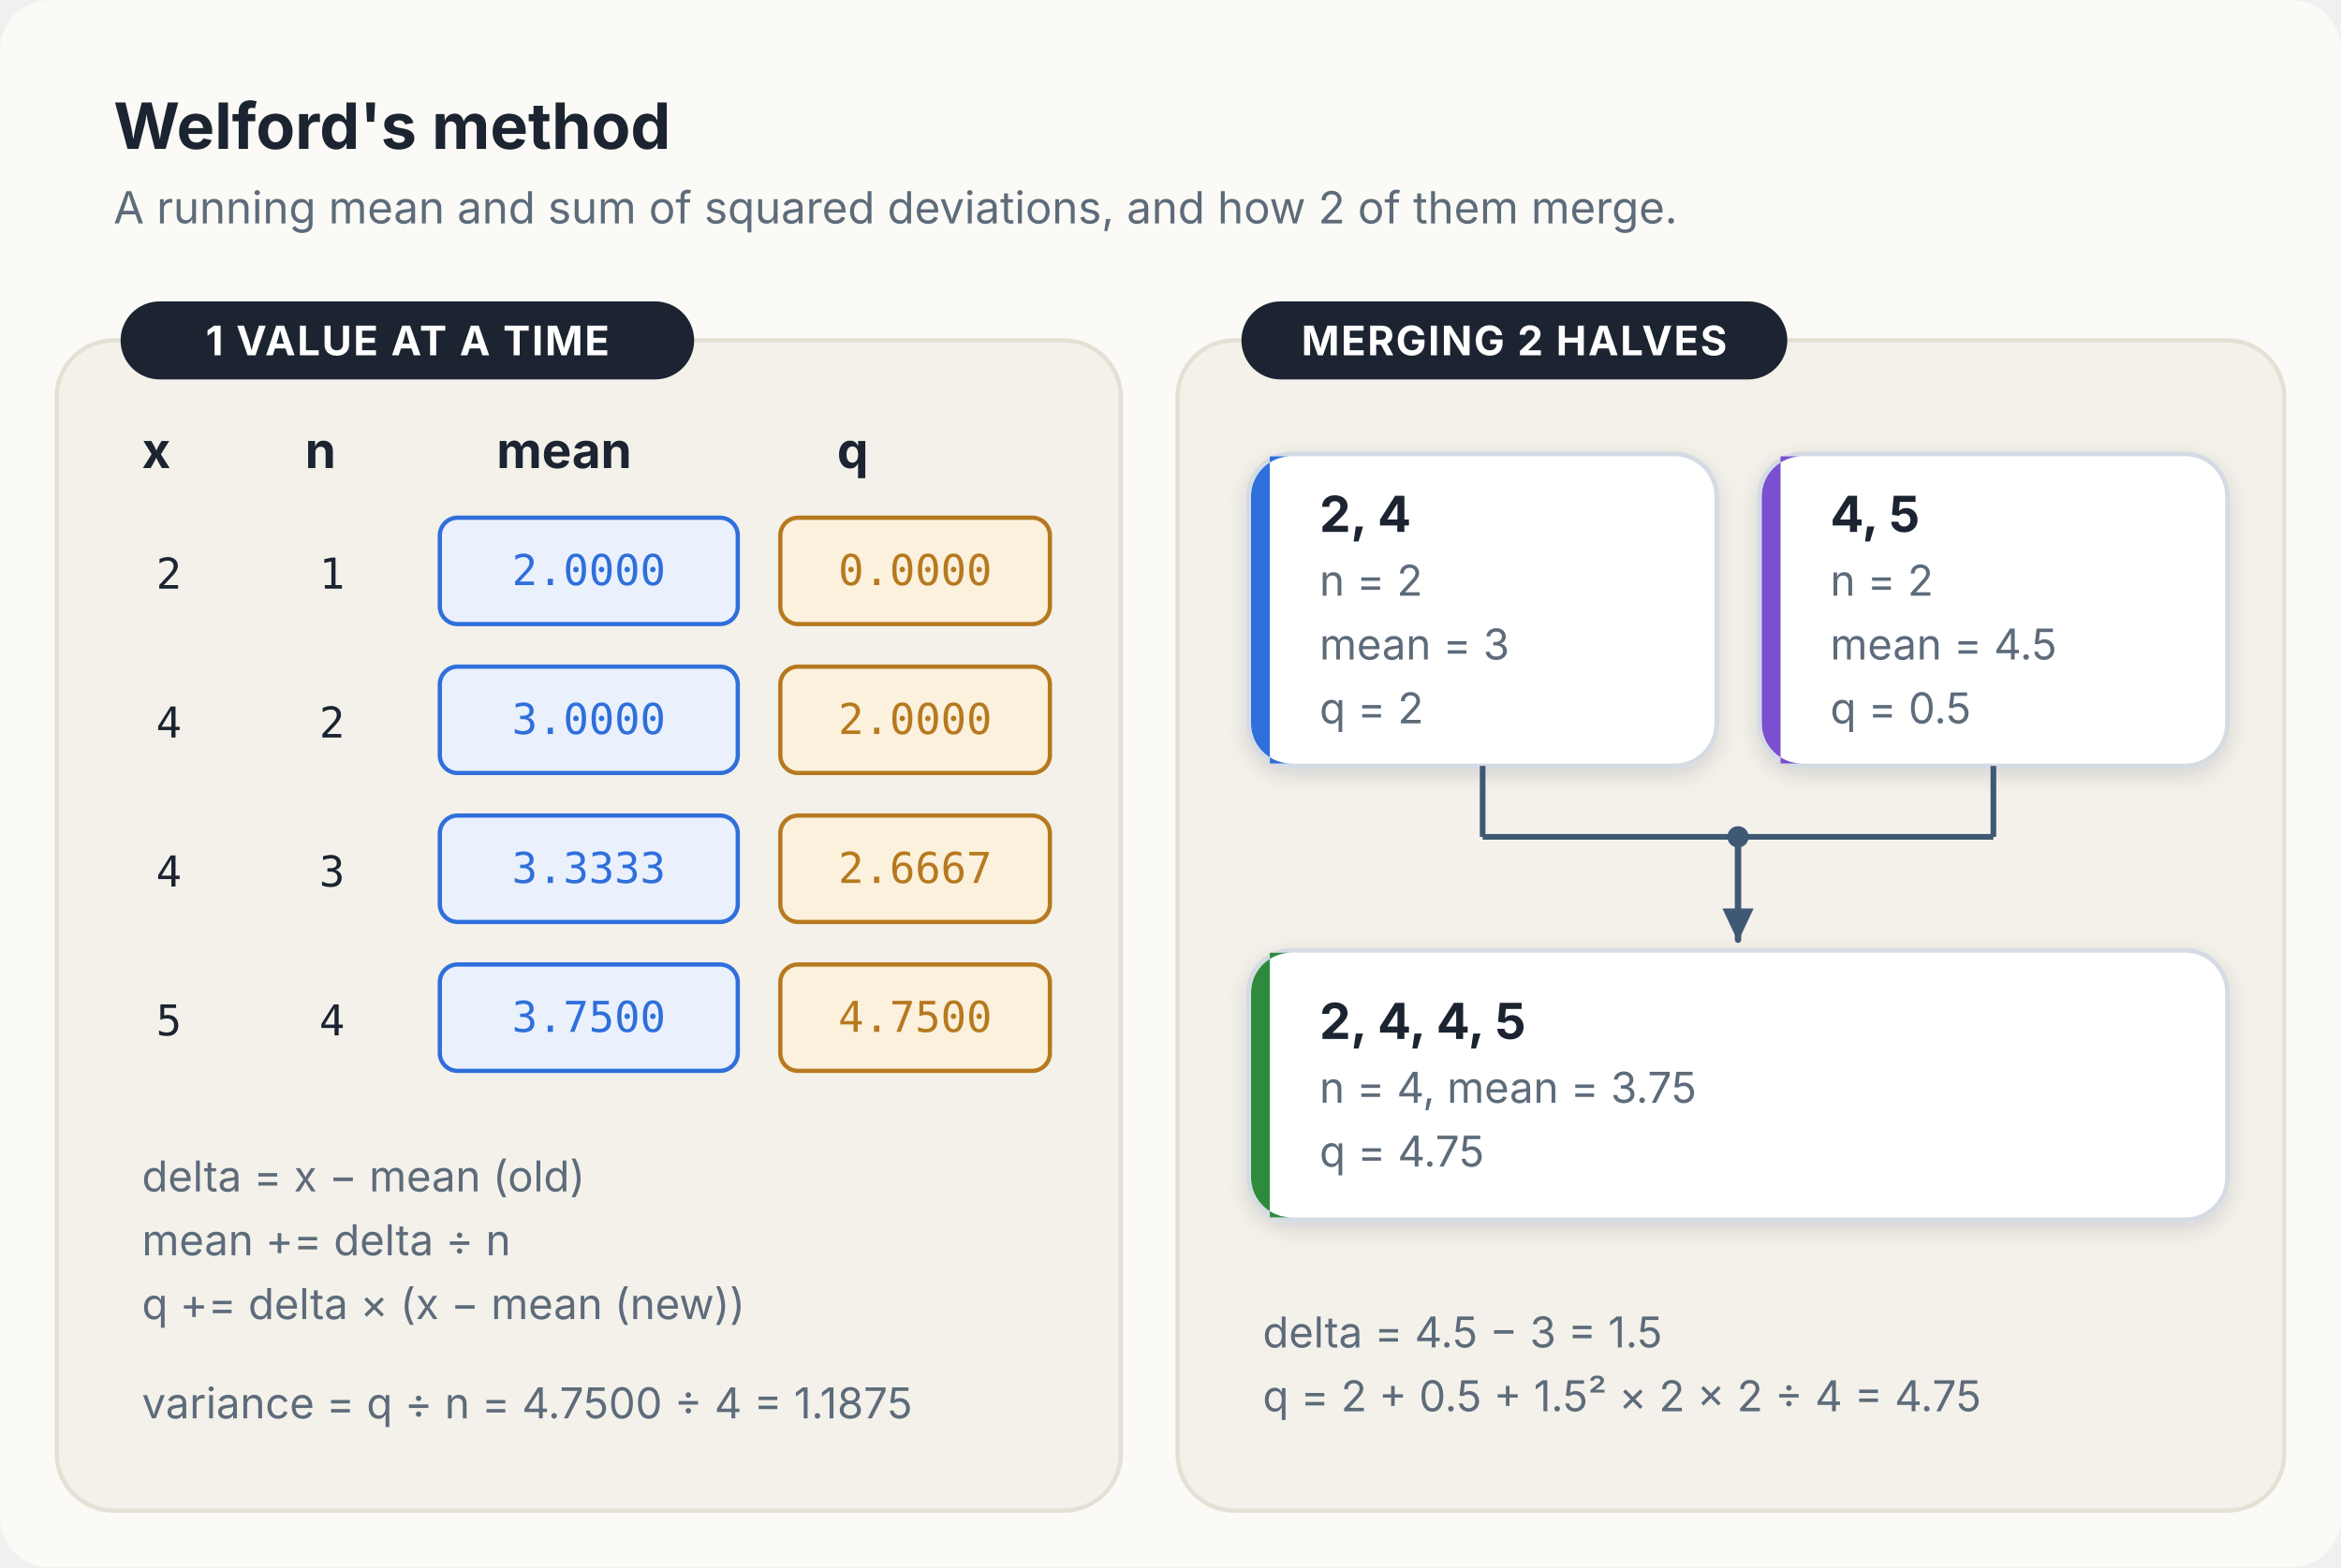
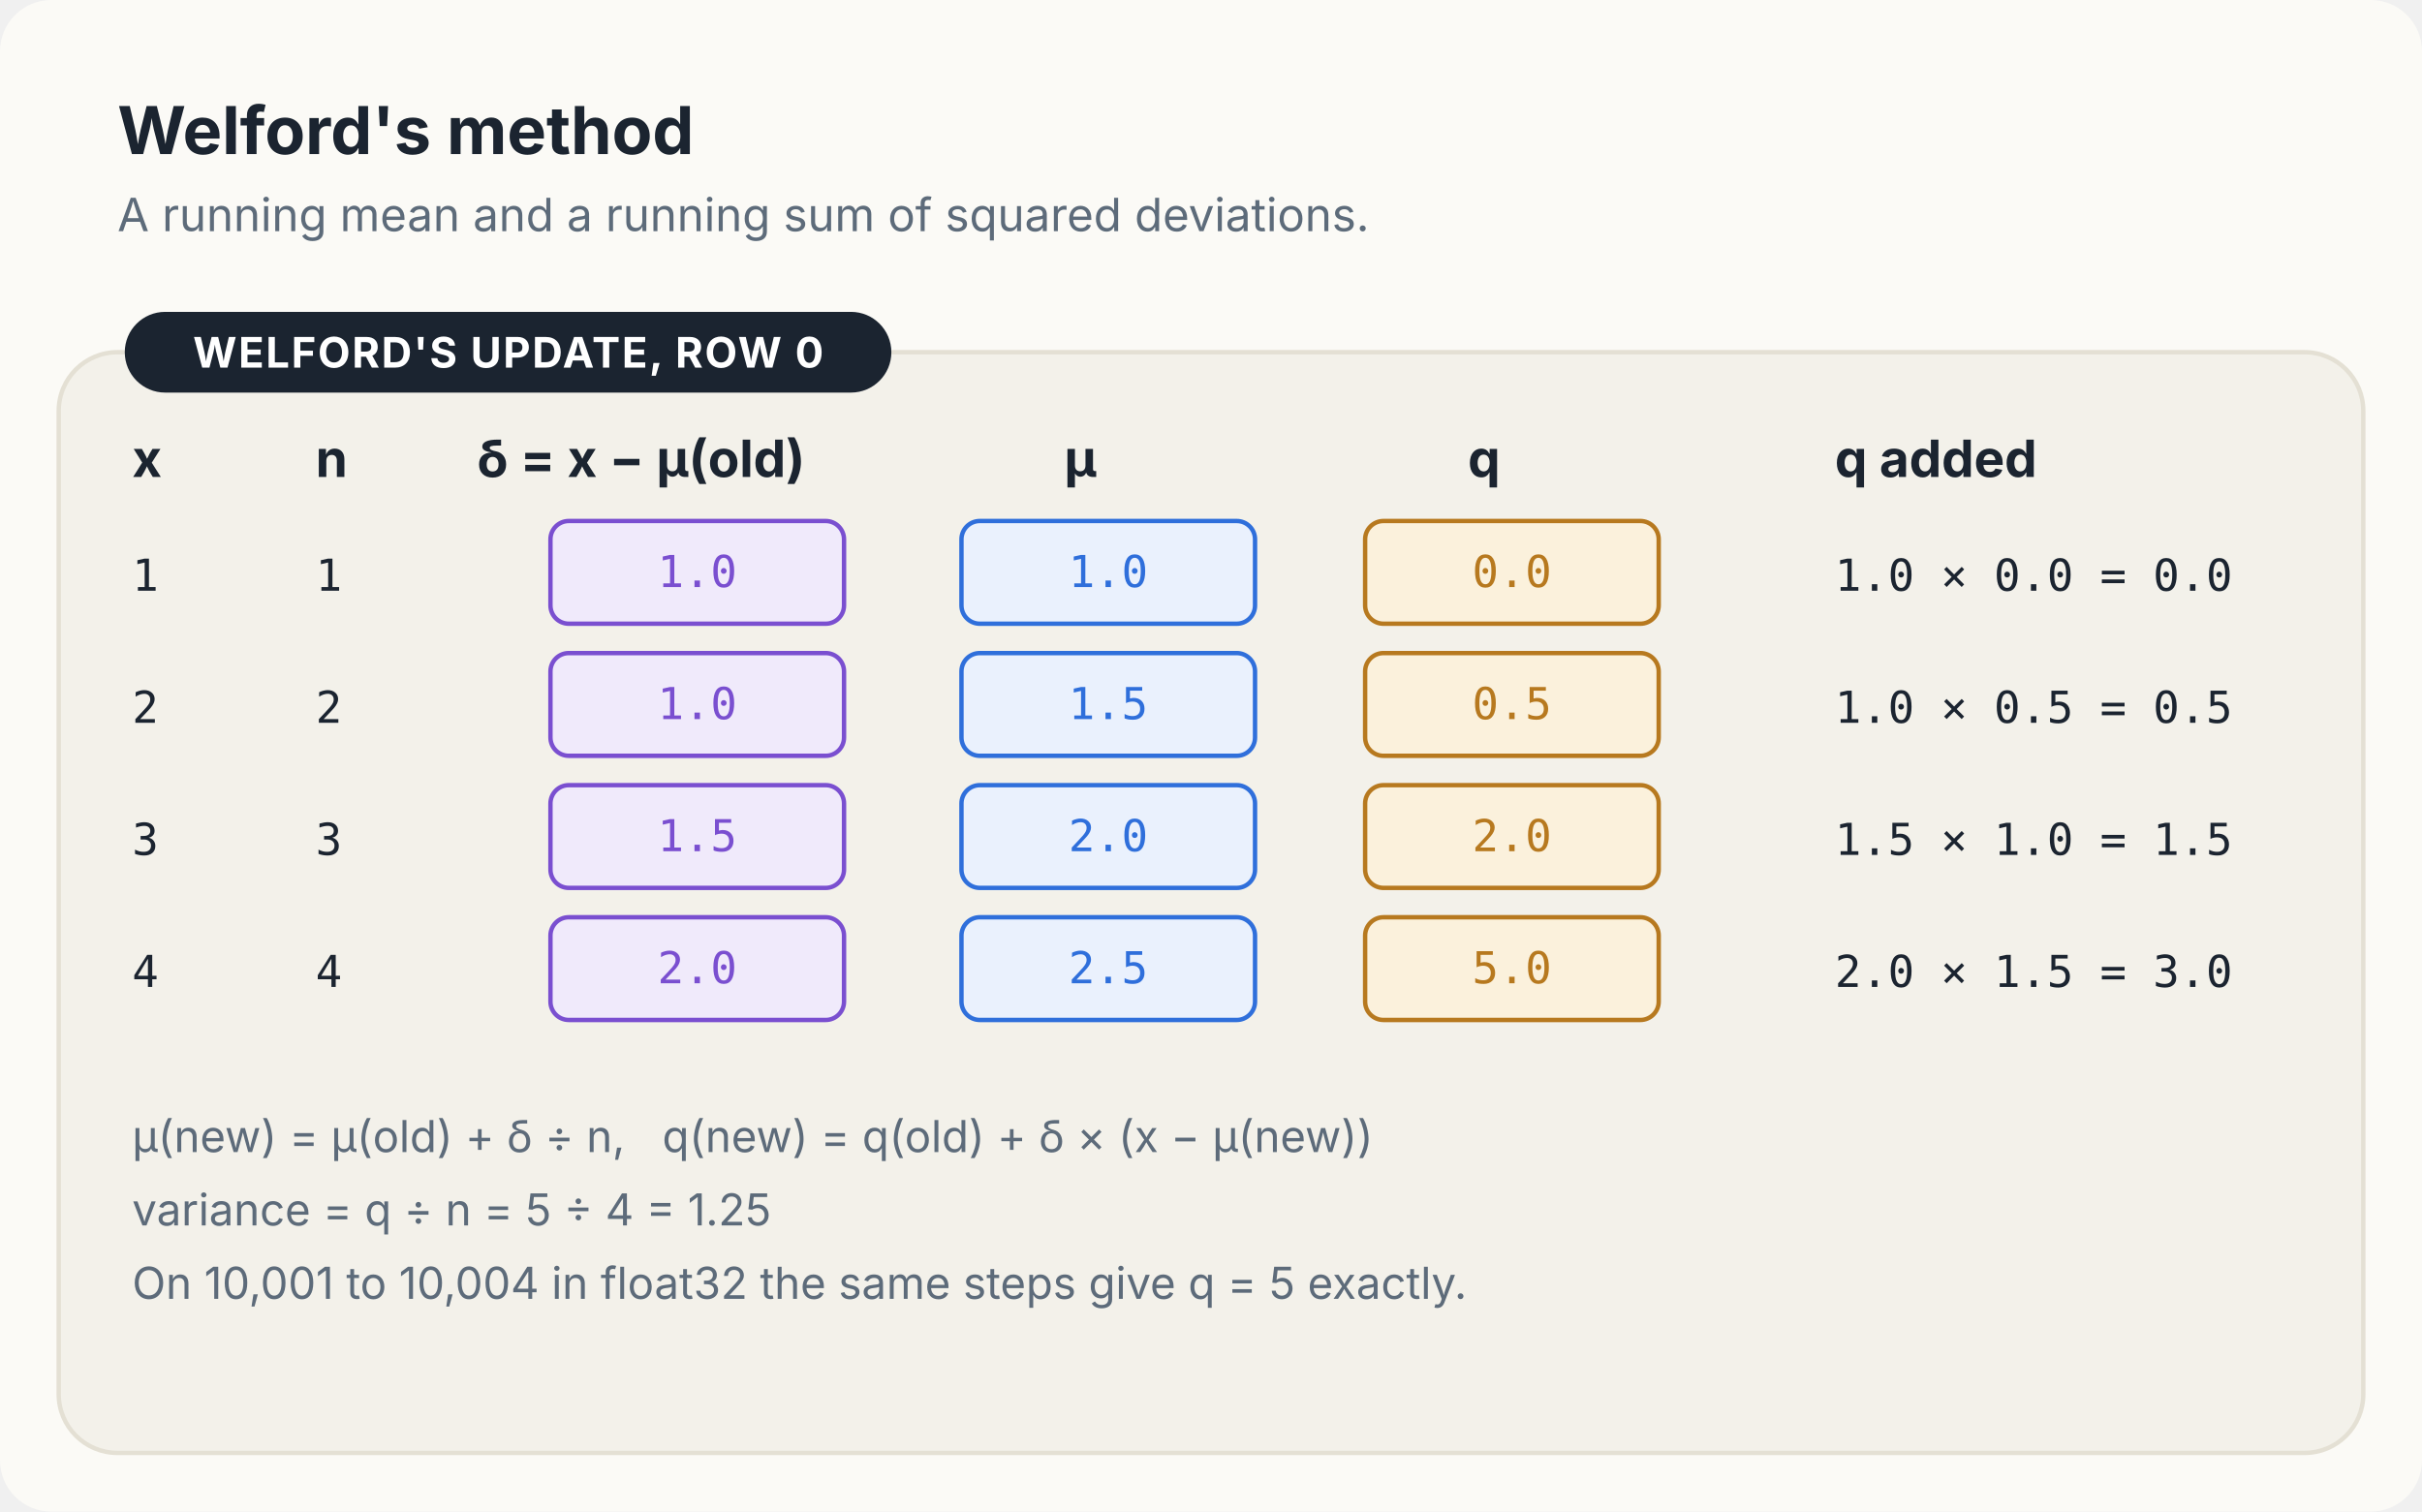
- <svg xmlns="http://www.w3.org/2000/svg" viewBox="0 0 660 442" width="660" height="442" role="img" aria-label="Left: Welford's method on 2, 4, 4 and 5. The mean goes 2, 3, 3.3333, 3.75 and the sum of squared deviations q goes 0, 2, 2.6667, 4.75, so the variance is 4.75 / 4 = 1.1875. Right: the halves 2, 4 (mean 3, q 2) and 4, 5 (mean 4.5, q 0.5) merge to mean 3.75 and q = 2 + 0.5 + 1.5 squared times 2 times 2 / 4 = 4.75.">
+ <svg xmlns="http://www.w3.org/2000/svg" viewBox="0 0 660 412" width="660" height="412" role="img" aria-label="Welford's update on 1, 2, 3, 4. The deviations from the old mean are 1, 1, 1.5 and 2. The mean goes 1, 1.5, 2, 2.5 and q goes 0, 0.5, 2, 5, so the variance is 5 / 4 = 1.25. On 10,001 to 10,004 in float32 the same steps give q = 5.">
  <style>
    text { font-family: Inter, "Segoe UI", "Helvetica Neue", Helvetica, Arial, sans-serif; fill: #1B2430; }
    .title { font-size: 18px; font-weight: 650; }
    .lede { font-size: 12.5px; fill: #5D6B7A; }
    .name { font-size: 14px; font-weight: 650; }
    .sub { font-size: 12px; fill: #5D6B7A; }
    .note { font-size: 12px; fill: #5D6B7A; }
    .tab { font-size: 11.5px; font-weight: 650; letter-spacing: 0.04em; fill: #5D6B7A; }
    .mono { font-family: "JetBrains Mono", "SF Mono", Menlo, Consolas, monospace; font-size: 12px; }
    .dim { fill: #8794A3; }
    .strong { font-weight: 700; }
    .trap { fill: #CF4526; font-weight: 700; }
    .pill { font-size: 11px; font-weight: 600; }
    .wire { fill: none; stroke: #3F5873; stroke-width: 1.8; stroke-linecap: round; stroke-linejoin: round; }
    .wire.danger { stroke: #CF4526; stroke-dasharray: 6 5; }
    .wire.idle { stroke: #7F8EA0; stroke-dasharray: 2 5; }
  </style>
  <defs>
    <filter id="lift" x="-10%" y="-10%" width="120%" height="135%">
      <feDropShadow dx="0" dy="2" stdDeviation="3" flood-color="#1B2430" flood-opacity="0.13" />
    </filter>
    <linearGradient id="thor-body" x1="0" y1="0" x2="0" y2="1">
      <stop offset="0" stop-color="#C6CCD5" />
      <stop offset="1" stop-color="#979EA9" />
    </linearGradient>
    <linearGradient id="switch-body" x1="0" y1="0" x2="0" y2="1">
      <stop offset="0" stop-color="#3B4656" />
      <stop offset="1" stop-color="#232B37" />
    </linearGradient>
    <marker id="head" viewBox="0 0 10 10" refX="8.5" refY="5" markerUnits="userSpaceOnUse" markerWidth="11" markerHeight="11" orient="auto">
      <path d="M0.5,1 L9,5 L0.5,9 Z" fill="#3F5873" />
    </marker>
    <marker id="head-danger" viewBox="0 0 10 10" refX="8.5" refY="5" markerUnits="userSpaceOnUse" markerWidth="11" markerHeight="11" orient="auto">
      <path d="M0.5,1 L9,5 L0.5,9 Z" fill="#CF4526" />
    </marker>
    <marker id="head-idle" viewBox="0 0 10 10" refX="8.5" refY="5" markerUnits="userSpaceOnUse" markerWidth="11" markerHeight="11" orient="auto">
      <path d="M0.5,1 L9,5 L0.5,9 Z" fill="#7F8EA0" />
    </marker>
  </defs>
-   <rect width="660" height="442" rx="14" fill="#FBFAF6" />
+   <rect width="660" height="412" rx="14" fill="#FBFAF6" />
  <text x="32.0" y="42.0" class="title" text-anchor="start" xml:space="preserve">Welford's method</text>
-   <text x="32.0" y="63.0" class="lede" text-anchor="start" xml:space="preserve">A running mean and sum of squared deviations, and how 2 of them merge.</text>
-   <rect x="16" y="96" width="300" height="330" rx="16" fill="#F3F1EA" stroke="#E4E0D4" stroke-width="1.2" />
-   <rect x="34" y="85" width="161.7" height="22" rx="11" fill="#1B2430" />
-   <text x="114.9" y="100.2" class="tab" text-anchor="middle" style="fill:#FFFFFF" xml:space="preserve">1 VALUE AT A TIME</text>
-   <rect x="332" y="96" width="312" height="330" rx="16" fill="#F3F1EA" stroke="#E4E0D4" stroke-width="1.2" />
-   <rect x="350" y="85" width="153.9" height="22" rx="11" fill="#1B2430" />
-   <text x="426.9" y="100.2" class="tab" text-anchor="middle" style="fill:#FFFFFF" xml:space="preserve">MERGING 2 HALVES</text>
-   <text x="40.0" y="132.0" class="name" text-anchor="start" xml:space="preserve">x</text>
-   <text x="86.0" y="132.0" class="name" text-anchor="start" xml:space="preserve">n</text>
-   <text x="140.0" y="132.0" class="name" text-anchor="start" xml:space="preserve">mean</text>
-   <text x="236.0" y="132.0" class="name" text-anchor="start" xml:space="preserve">q</text>
-   <text x="44.0" y="166.0" class="mono" text-anchor="start" xml:space="preserve">2</text>
-   <text x="90.0" y="166.0" class="mono" text-anchor="start" xml:space="preserve">1</text>
-   <rect x="124.0" y="146.0" width="84.0" height="30.0" rx="5" fill="#EAF1FD" stroke="#2F6FDB" stroke-width="1.2" />
-   <text x="166.0" y="165.0" class="mono" text-anchor="middle" style="fill:#2F6FDB" xml:space="preserve">2.0000</text>
-   <rect x="220.0" y="146.0" width="76.0" height="30.0" rx="5" fill="#FBF1DC" stroke="#B7791F" stroke-width="1.2" />
-   <text x="258.0" y="165.0" class="mono" text-anchor="middle" style="fill:#B7791F" xml:space="preserve">0.0000</text>
-   <text x="44.0" y="208.0" class="mono" text-anchor="start" xml:space="preserve">4</text>
-   <text x="90.0" y="208.0" class="mono" text-anchor="start" xml:space="preserve">2</text>
-   <rect x="124.0" y="188.0" width="84.0" height="30.0" rx="5" fill="#EAF1FD" stroke="#2F6FDB" stroke-width="1.2" />
-   <text x="166.0" y="207.0" class="mono" text-anchor="middle" style="fill:#2F6FDB" xml:space="preserve">3.0000</text>
-   <rect x="220.0" y="188.0" width="76.0" height="30.0" rx="5" fill="#FBF1DC" stroke="#B7791F" stroke-width="1.2" />
-   <text x="258.0" y="207.0" class="mono" text-anchor="middle" style="fill:#B7791F" xml:space="preserve">2.0000</text>
-   <text x="44.0" y="250.0" class="mono" text-anchor="start" xml:space="preserve">4</text>
-   <text x="90.0" y="250.0" class="mono" text-anchor="start" xml:space="preserve">3</text>
-   <rect x="124.0" y="230.0" width="84.0" height="30.0" rx="5" fill="#EAF1FD" stroke="#2F6FDB" stroke-width="1.2" />
-   <text x="166.0" y="249.0" class="mono" text-anchor="middle" style="fill:#2F6FDB" xml:space="preserve">3.3333</text>
-   <rect x="220.0" y="230.0" width="76.0" height="30.0" rx="5" fill="#FBF1DC" stroke="#B7791F" stroke-width="1.2" />
-   <text x="258.0" y="249.0" class="mono" text-anchor="middle" style="fill:#B7791F" xml:space="preserve">2.6667</text>
-   <text x="44.0" y="292.0" class="mono" text-anchor="start" xml:space="preserve">5</text>
-   <text x="90.0" y="292.0" class="mono" text-anchor="start" xml:space="preserve">4</text>
-   <rect x="124.0" y="272.0" width="84.0" height="30.0" rx="5" fill="#EAF1FD" stroke="#2F6FDB" stroke-width="1.2" />
-   <text x="166.0" y="291.0" class="mono" text-anchor="middle" style="fill:#2F6FDB" xml:space="preserve">3.7500</text>
-   <rect x="220.0" y="272.0" width="76.0" height="30.0" rx="5" fill="#FBF1DC" stroke="#B7791F" stroke-width="1.2" />
-   <text x="258.0" y="291.0" class="mono" text-anchor="middle" style="fill:#B7791F" xml:space="preserve">4.7500</text>
-   <text x="40.0" y="336.0" class="note" text-anchor="start" xml:space="preserve">delta = x − mean (old)</text>
-   <text x="40.0" y="354.0" class="note" text-anchor="start" xml:space="preserve">mean += delta ÷ n</text>
-   <text x="40.0" y="372.0" class="note" text-anchor="start" xml:space="preserve">q += delta × (x − mean (new))</text>
-   <text x="40.0" y="400.0" class="note" text-anchor="start" xml:space="preserve">variance = q ÷ n = 4.7500 ÷ 4 = 1.1875</text>
-   <rect x="352" y="128" width="132" height="88" rx="12" fill="#FFFFFF" stroke="#D5DBE3" stroke-width="1.3" filter="url(#lift)" />
-   <path d="M364,128.7 H358 V215.3 H364 A11.3,11.3 0 0 1 352.7,204 V140 A11.3,11.3 0 0 1 364,128.7 Z" fill="#2F6FDB" />
-   <text x="372.0" y="150.0" class="name" text-anchor="start" xml:space="preserve">2, 4</text>
-   <text x="372.0" y="168.0" class="sub" text-anchor="start" xml:space="preserve">n = 2</text>
-   <text x="372.0" y="186.0" class="sub" text-anchor="start" xml:space="preserve">mean = 3</text>
-   <text x="372.0" y="204.0" class="sub" text-anchor="start" xml:space="preserve">q = 2</text>
-   <rect x="496" y="128" width="132" height="88" rx="12" fill="#FFFFFF" stroke="#D5DBE3" stroke-width="1.3" filter="url(#lift)" />
-   <path d="M508,128.7 H502 V215.3 H508 A11.3,11.3 0 0 1 496.7,204 V140 A11.3,11.3 0 0 1 508,128.7 Z" fill="#7A4FD0" />
-   <text x="516.0" y="150.0" class="name" text-anchor="start" xml:space="preserve">4, 5</text>
-   <text x="516.0" y="168.0" class="sub" text-anchor="start" xml:space="preserve">n = 2</text>
-   <text x="516.0" y="186.0" class="sub" text-anchor="start" xml:space="preserve">mean = 4.5</text>
-   <text x="516.0" y="204.0" class="sub" text-anchor="start" xml:space="preserve">q = 0.5</text>
-   <line x1="418.0" y1="216.0" x2="418.0" y2="236.0" stroke="#3F5873" stroke-width="1.6" />
-   <line x1="562.0" y1="216.0" x2="562.0" y2="236.0" stroke="#3F5873" stroke-width="1.6" />
-   <line x1="418.0" y1="236.0" x2="562.0" y2="236.0" stroke="#3F5873" stroke-width="1.6" />
-   <circle cx="490" cy="236" r="3" fill="#3F5873" />
-   <path d="M490,236 V265" fill="none" stroke="#3F5873" stroke-width="1.8" stroke-linecap="round" marker-end="url(#head)" />
-   <rect x="352" y="268" width="276" height="76" rx="12" fill="#FFFFFF" stroke="#D5DBE3" stroke-width="1.3" filter="url(#lift)" />
-   <path d="M364,268.7 H358 V343.3 H364 A11.3,11.3 0 0 1 352.7,332 V280 A11.3,11.3 0 0 1 364,268.7 Z" fill="#2E8B3D" />
-   <text x="372.0" y="293.0" class="name" text-anchor="start" xml:space="preserve">2, 4, 4, 5</text>
-   <text x="372.0" y="311.0" class="sub" text-anchor="start" xml:space="preserve">n = 4, mean = 3.75</text>
-   <text x="372.0" y="329.0" class="sub" text-anchor="start" xml:space="preserve">q = 4.75</text>
-   <text x="356.0" y="380.0" class="note" text-anchor="start" xml:space="preserve">delta = 4.5 − 3 = 1.5</text>
-   <text x="356.0" y="398.0" class="note" text-anchor="start" xml:space="preserve">q = 2 + 0.5 + 1.5² × 2 × 2 ÷ 4 = 4.75</text>
+   <text x="32.0" y="63.0" class="lede" text-anchor="start" xml:space="preserve">A running mean and a running sum of squared deviations.</text>
+   <rect x="16" y="96" width="628" height="300" rx="16" fill="#F3F1EA" stroke="#E4E0D4" stroke-width="1.2" />
+   <rect x="34" y="85" width="208.9" height="22" rx="11" fill="#1B2430" />
+   <text x="138.5" y="100.2" class="tab" text-anchor="middle" style="fill:#FFFFFF" xml:space="preserve">WELFORD'S UPDATE, ROW 0</text>
+   <text x="36.0" y="130.0" class="name" text-anchor="start" xml:space="preserve">x</text>
+   <text x="86.0" y="130.0" class="name" text-anchor="start" xml:space="preserve">n</text>
+   <text x="130.0" y="130.0" class="name" text-anchor="start" xml:space="preserve">δ = x − μ(old)</text>
+   <text x="290.0" y="130.0" class="name" text-anchor="start" xml:space="preserve">μ</text>
+   <text x="400.0" y="130.0" class="name" text-anchor="start" xml:space="preserve">q</text>
+   <text x="500.0" y="130.0" class="name" text-anchor="start" xml:space="preserve">q added</text>
+   <text x="36.0" y="161.0" class="mono" text-anchor="start" xml:space="preserve">1</text>
+   <text x="86.0" y="161.0" class="mono" text-anchor="start" xml:space="preserve">1</text>
+   <rect x="150.0" y="142.0" width="80.0" height="28.0" rx="5" fill="#F0EAFB" stroke="#7A4FD0" stroke-width="1.2" />
+   <text x="190.0" y="160.0" class="mono" text-anchor="middle" style="fill:#7A4FD0" xml:space="preserve">1.0</text>
+   <rect x="262.0" y="142.0" width="80.0" height="28.0" rx="5" fill="#EAF1FD" stroke="#2F6FDB" stroke-width="1.2" />
+   <text x="302.0" y="160.0" class="mono" text-anchor="middle" style="fill:#2F6FDB" xml:space="preserve">1.0</text>
+   <rect x="372.0" y="142.0" width="80.0" height="28.0" rx="5" fill="#FBF1DC" stroke="#B7791F" stroke-width="1.2" />
+   <text x="412.0" y="160.0" class="mono" text-anchor="middle" style="fill:#B7791F" xml:space="preserve">0.0</text>
+   <text x="500.0" y="161.0" class="mono" text-anchor="start" xml:space="preserve">1.0 × 0.0 = 0.0</text>
+   <text x="36.0" y="197.0" class="mono" text-anchor="start" xml:space="preserve">2</text>
+   <text x="86.0" y="197.0" class="mono" text-anchor="start" xml:space="preserve">2</text>
+   <rect x="150.0" y="178.0" width="80.0" height="28.0" rx="5" fill="#F0EAFB" stroke="#7A4FD0" stroke-width="1.2" />
+   <text x="190.0" y="196.0" class="mono" text-anchor="middle" style="fill:#7A4FD0" xml:space="preserve">1.0</text>
+   <rect x="262.0" y="178.0" width="80.0" height="28.0" rx="5" fill="#EAF1FD" stroke="#2F6FDB" stroke-width="1.2" />
+   <text x="302.0" y="196.0" class="mono" text-anchor="middle" style="fill:#2F6FDB" xml:space="preserve">1.5</text>
+   <rect x="372.0" y="178.0" width="80.0" height="28.0" rx="5" fill="#FBF1DC" stroke="#B7791F" stroke-width="1.2" />
+   <text x="412.0" y="196.0" class="mono" text-anchor="middle" style="fill:#B7791F" xml:space="preserve">0.5</text>
+   <text x="500.0" y="197.0" class="mono" text-anchor="start" xml:space="preserve">1.0 × 0.5 = 0.5</text>
+   <text x="36.0" y="233.0" class="mono" text-anchor="start" xml:space="preserve">3</text>
+   <text x="86.0" y="233.0" class="mono" text-anchor="start" xml:space="preserve">3</text>
+   <rect x="150.0" y="214.0" width="80.0" height="28.0" rx="5" fill="#F0EAFB" stroke="#7A4FD0" stroke-width="1.2" />
+   <text x="190.0" y="232.0" class="mono" text-anchor="middle" style="fill:#7A4FD0" xml:space="preserve">1.5</text>
+   <rect x="262.0" y="214.0" width="80.0" height="28.0" rx="5" fill="#EAF1FD" stroke="#2F6FDB" stroke-width="1.2" />
+   <text x="302.0" y="232.0" class="mono" text-anchor="middle" style="fill:#2F6FDB" xml:space="preserve">2.0</text>
+   <rect x="372.0" y="214.0" width="80.0" height="28.0" rx="5" fill="#FBF1DC" stroke="#B7791F" stroke-width="1.2" />
+   <text x="412.0" y="232.0" class="mono" text-anchor="middle" style="fill:#B7791F" xml:space="preserve">2.0</text>
+   <text x="500.0" y="233.0" class="mono" text-anchor="start" xml:space="preserve">1.5 × 1.0 = 1.5</text>
+   <text x="36.0" y="269.0" class="mono" text-anchor="start" xml:space="preserve">4</text>
+   <text x="86.0" y="269.0" class="mono" text-anchor="start" xml:space="preserve">4</text>
+   <rect x="150.0" y="250.0" width="80.0" height="28.0" rx="5" fill="#F0EAFB" stroke="#7A4FD0" stroke-width="1.2" />
+   <text x="190.0" y="268.0" class="mono" text-anchor="middle" style="fill:#7A4FD0" xml:space="preserve">2.0</text>
+   <rect x="262.0" y="250.0" width="80.0" height="28.0" rx="5" fill="#EAF1FD" stroke="#2F6FDB" stroke-width="1.2" />
+   <text x="302.0" y="268.0" class="mono" text-anchor="middle" style="fill:#2F6FDB" xml:space="preserve">2.5</text>
+   <rect x="372.0" y="250.0" width="80.0" height="28.0" rx="5" fill="#FBF1DC" stroke="#B7791F" stroke-width="1.2" />
+   <text x="412.0" y="268.0" class="mono" text-anchor="middle" style="fill:#B7791F" xml:space="preserve">5.0</text>
+   <text x="500.0" y="269.0" class="mono" text-anchor="start" xml:space="preserve">2.0 × 1.5 = 3.0</text>
+   <text x="36.0" y="314.0" class="note" text-anchor="start" xml:space="preserve">μ(new) = μ(old) + δ ÷ n,   q(new) = q(old) + δ × (x − μ(new))</text>
+   <text x="36.0" y="334.0" class="note" text-anchor="start" xml:space="preserve">variance = q ÷ n = 5 ÷ 4 = 1.25</text>
+   <text x="36.0" y="354.0" class="note" text-anchor="start" xml:space="preserve">On 10,001 to 10,004 in float32 the same steps give q = 5 exactly.</text>
</svg>
